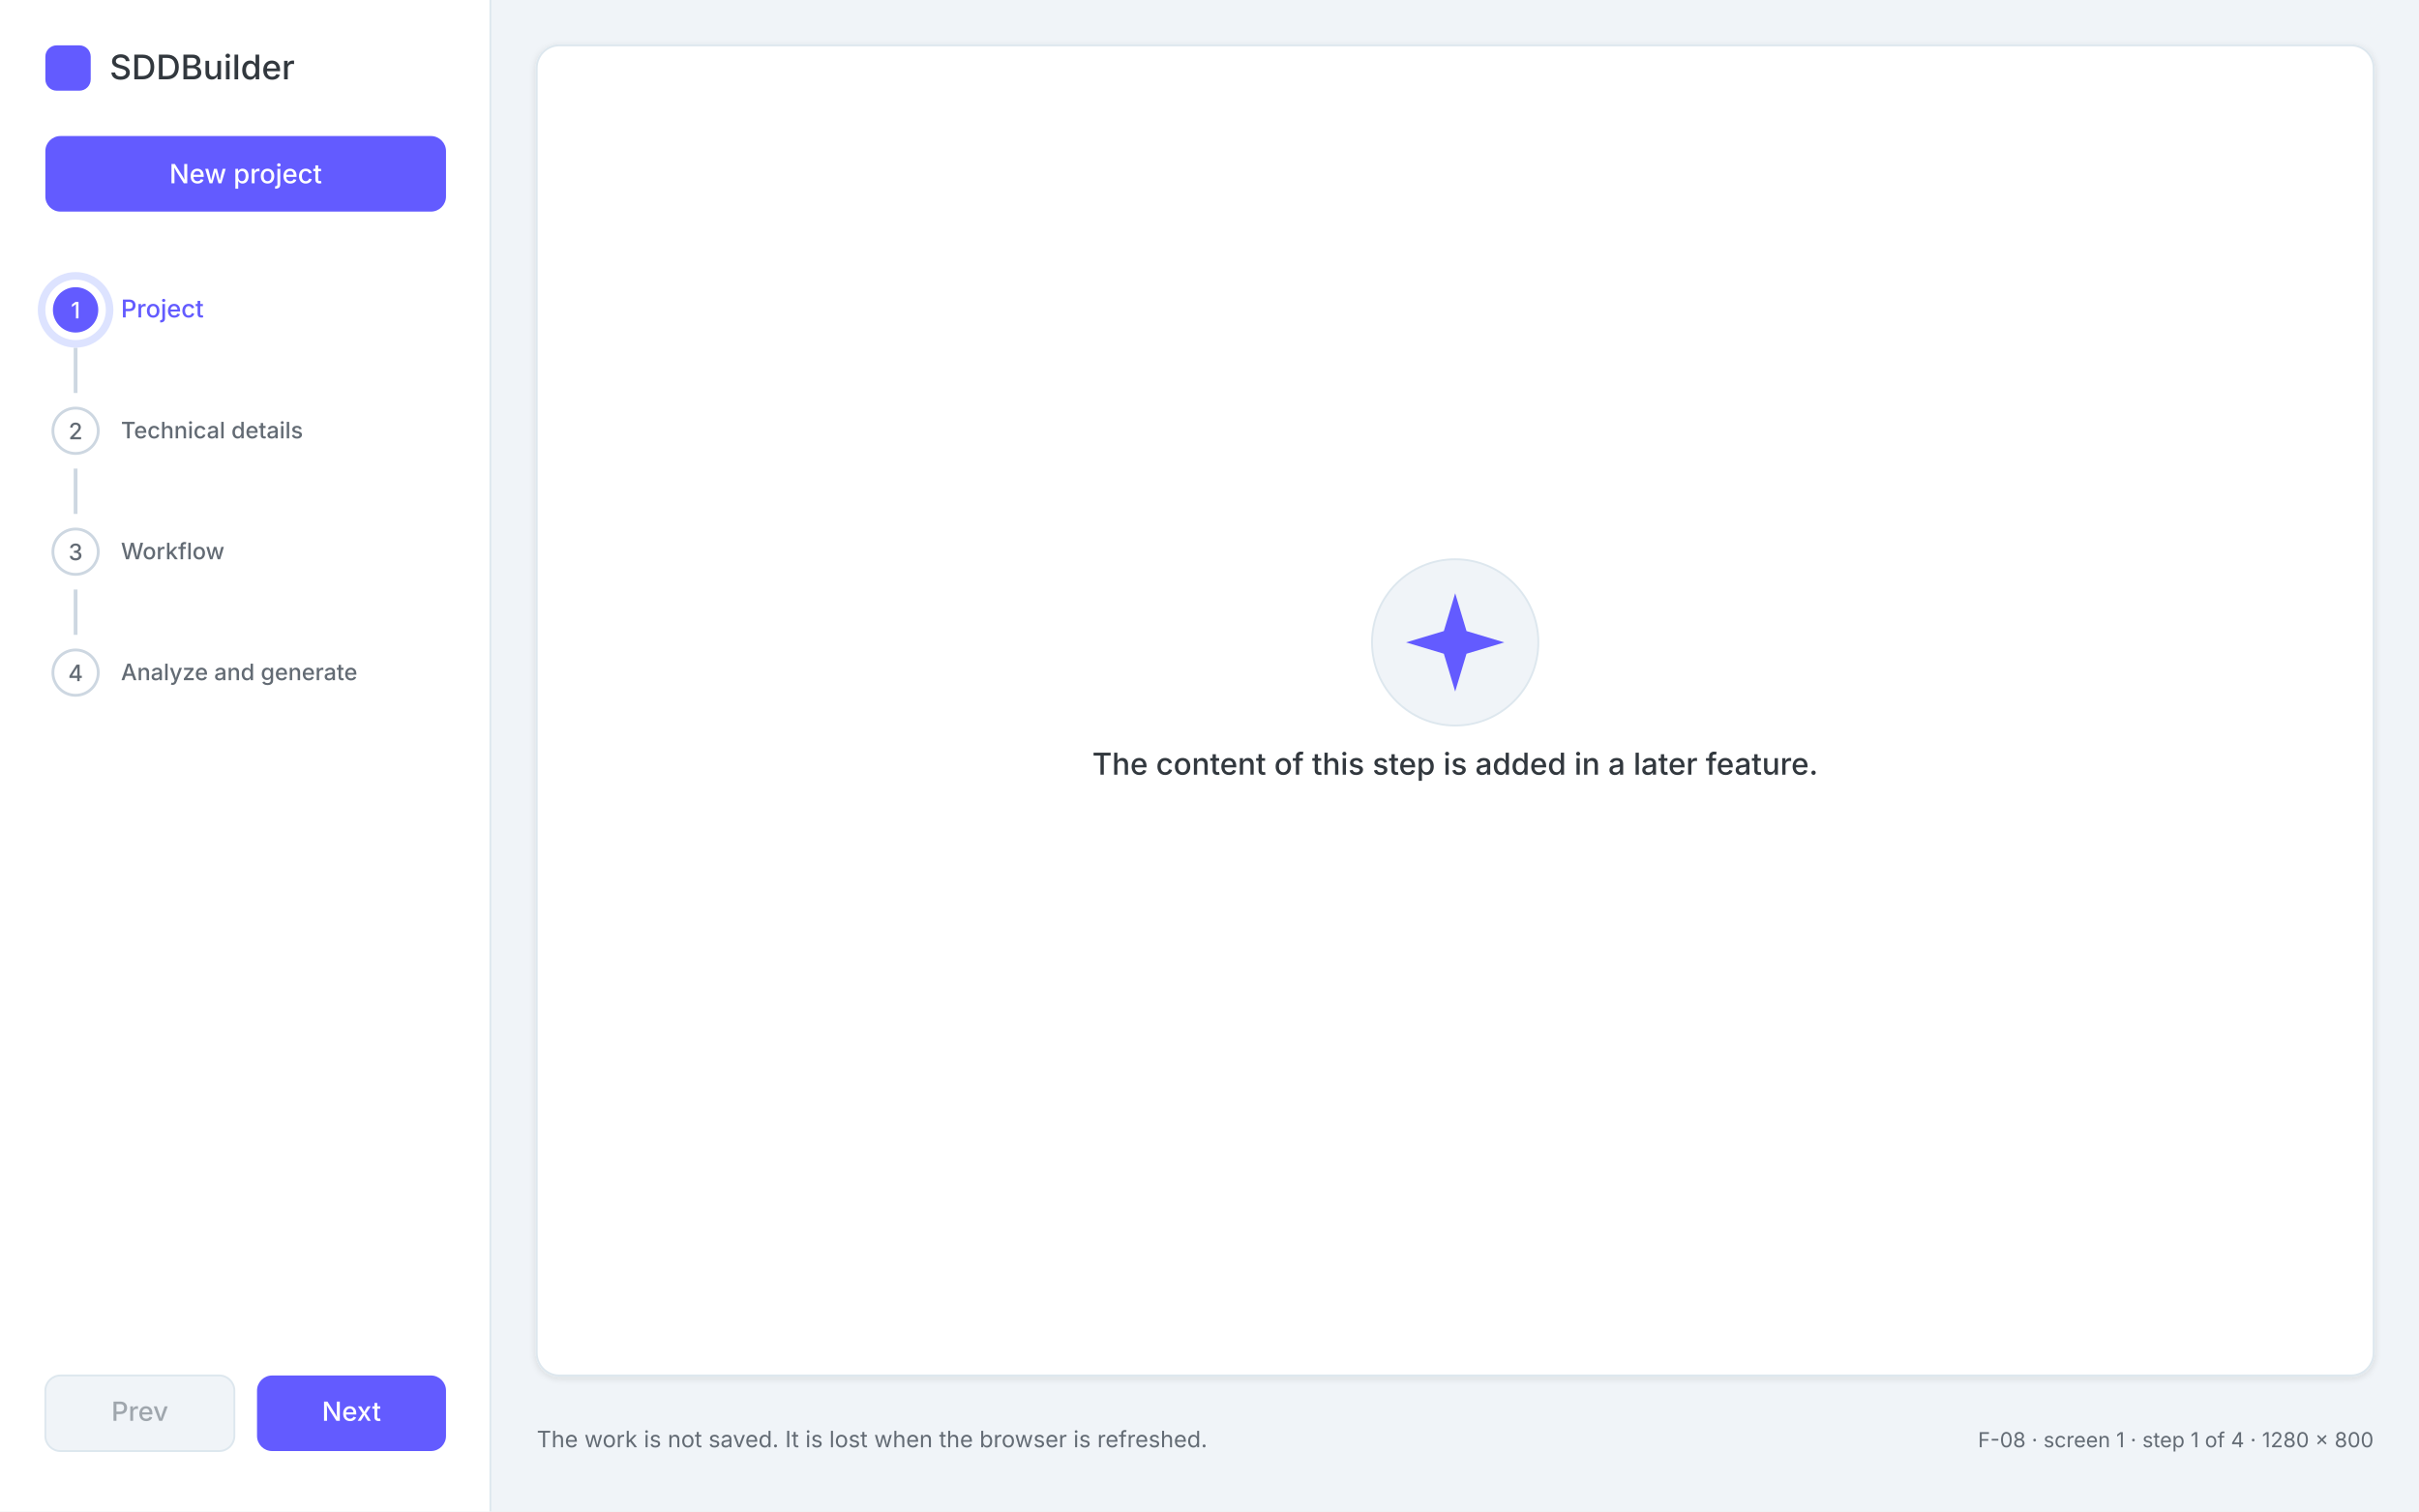
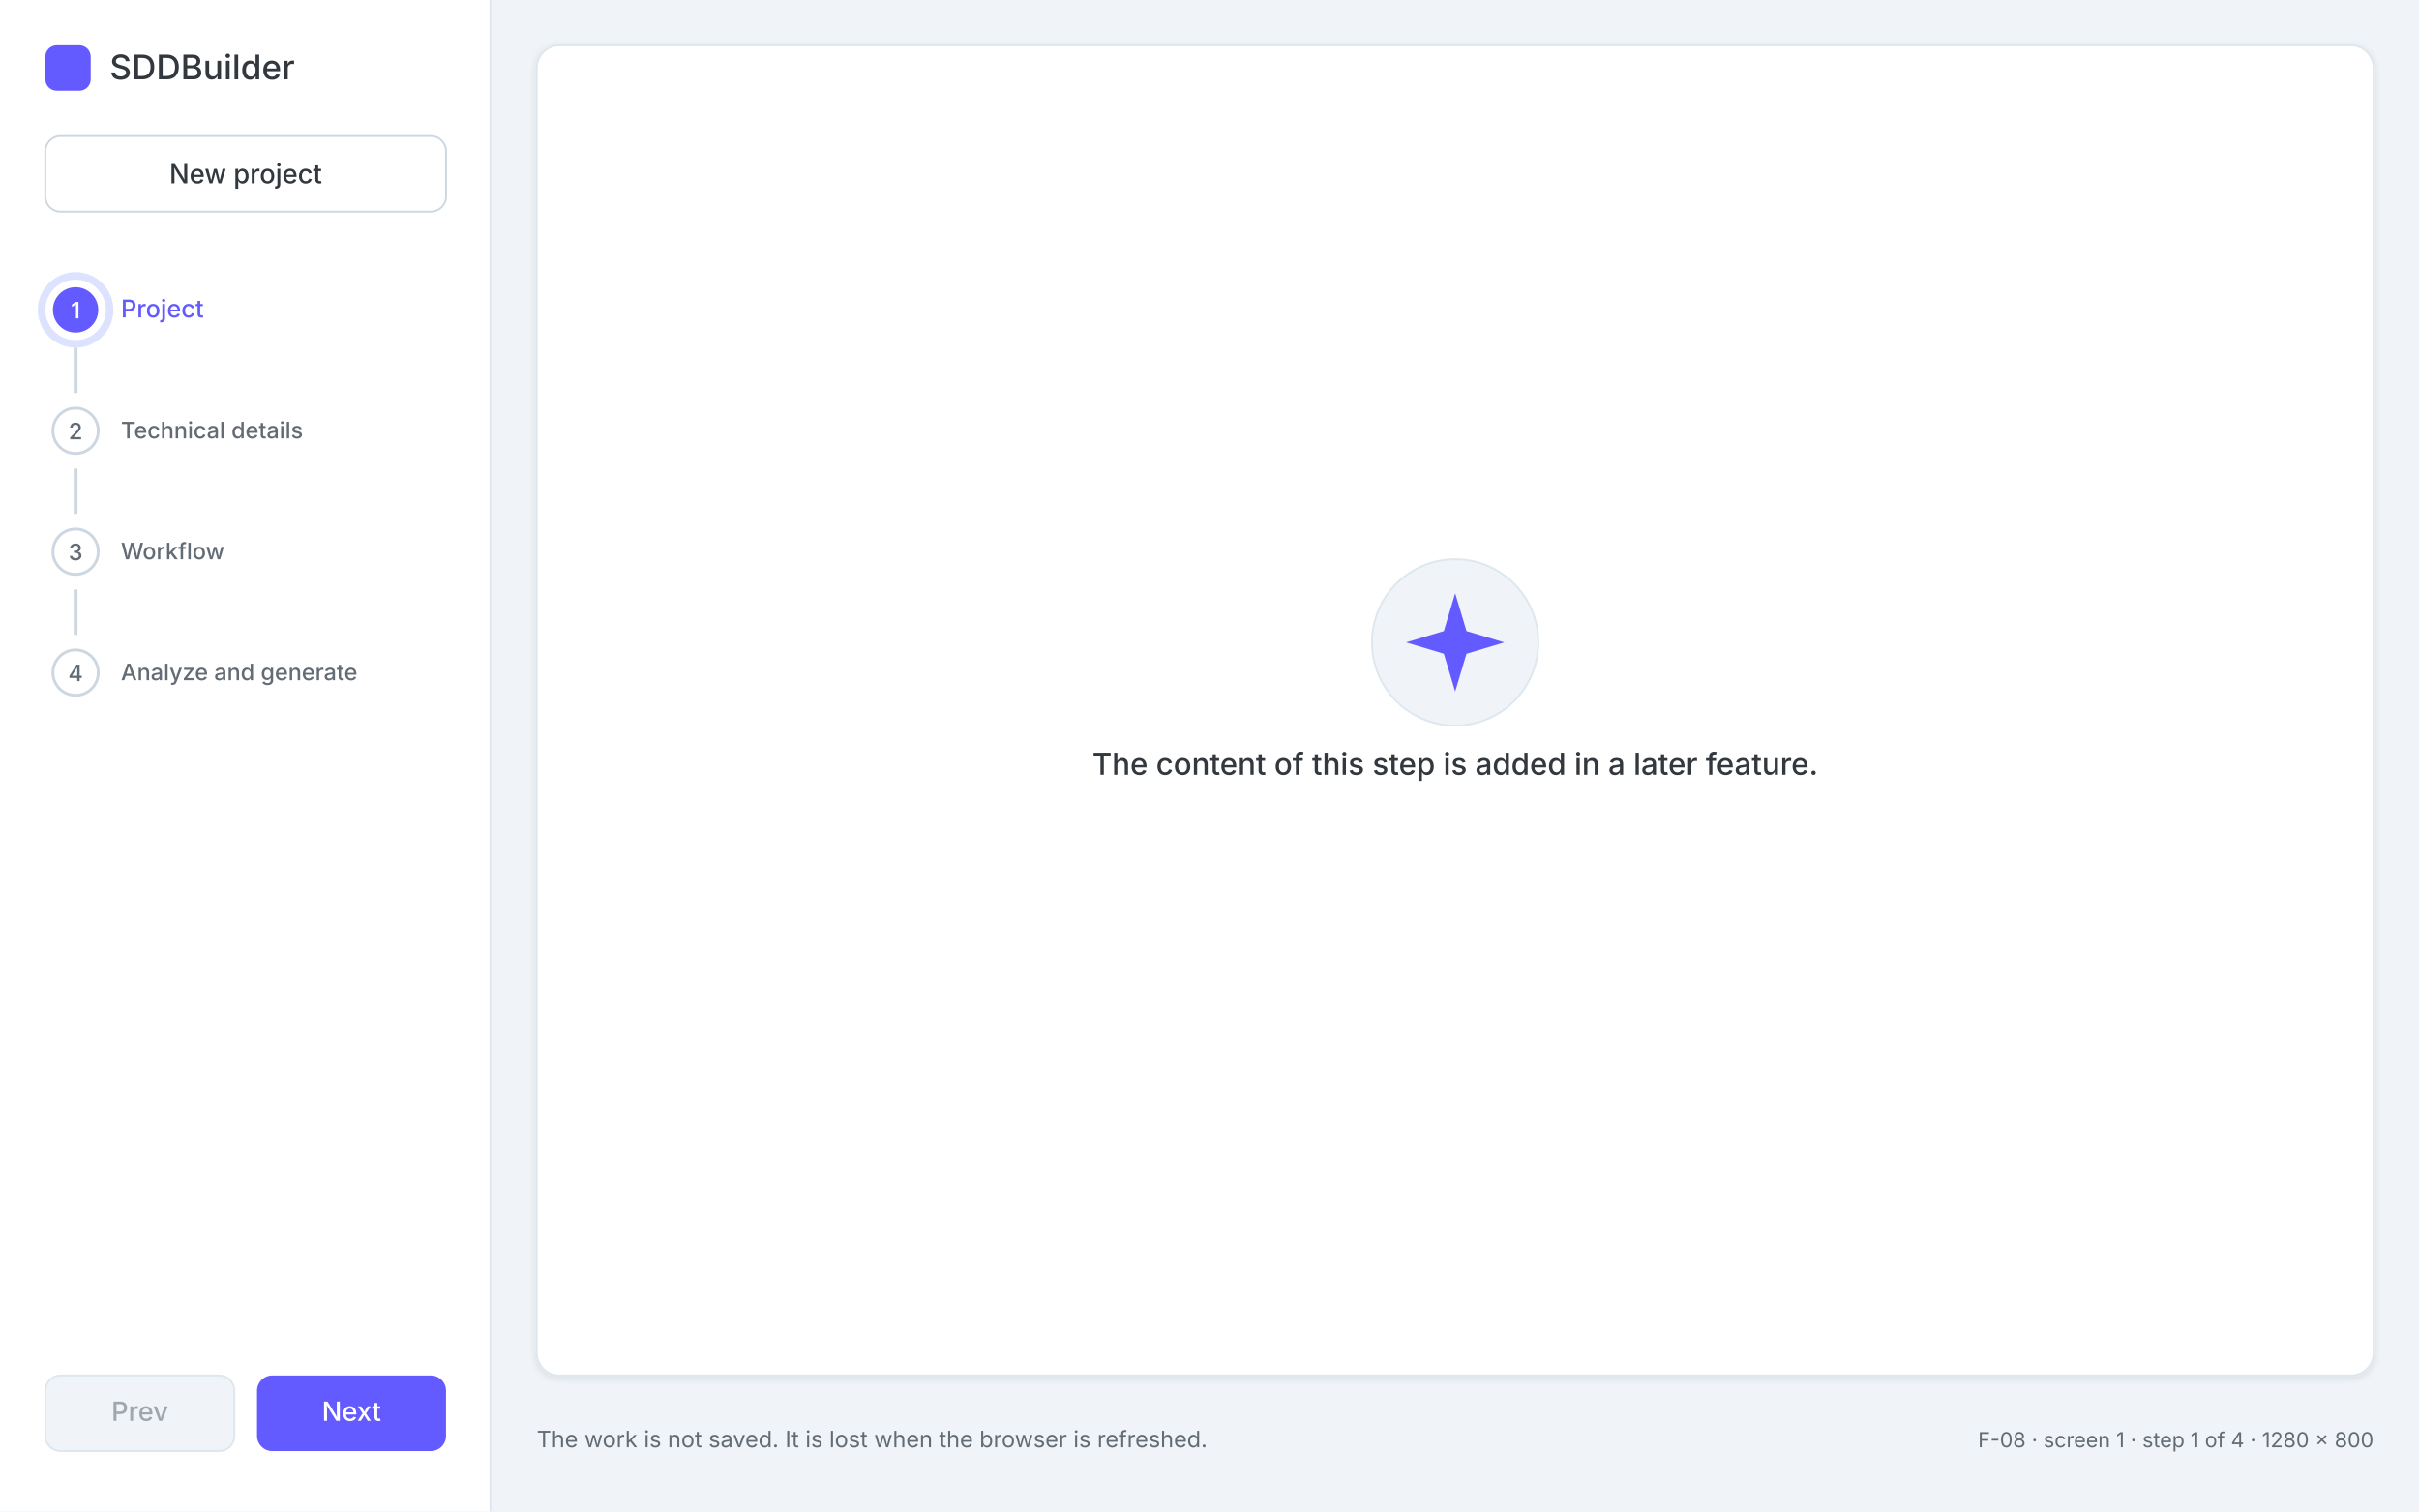
<svg xmlns="http://www.w3.org/2000/svg" width="1280" height="800" viewBox="0 0 1280 800">
  <defs>
    <filter id="sh" x="-5%" y="-5%" width="110%" height="115%">
      <feDropShadow dx="0" dy="1" stdDeviation="2" flood-color="#32383E" flood-opacity="0.12" />
    </filter>
  </defs>
  <style>
text{font-family:Inter,system-ui,-apple-system,"Segoe UI",sans-serif;font-size:13px;fill:#32383E}
.brand{font-size:18px;font-weight:500}
.btnText{font-size:14px;font-weight:500;fill:#FFFFFF}
.btnDark{font-size:14px;font-weight:500;fill:#32383E}
.navOff{font-size:14px;font-weight:500;fill:#9FA6AD}
.muted{font-size:12px;fill:#636B74}
.caption{font-size:11px;fill:#636B74}
.label-cur{font-size:13px;font-weight:500;fill:#635BFF}
- .label-done{font-size:12px;font-weight:500;fill:#1F7A55}
+ .label-done{font-size:12px;font-weight:500;fill:#0E9382}
.label-todo{font-size:12px;font-weight:500;fill:#636B74}
.num{font-size:12px;font-weight:500;fill:#FFFFFF}
.num-todo{font-size:12px;font-weight:500;fill:#636B74}
.ph{font-size:16px;font-weight:500;fill:#32383E}
.div{stroke:#DDE7EE;stroke-width:1}
.card{fill:#FFFFFF;stroke:#DDE7EE}
.btnP{fill:#635BFF}
.btn{fill:#FFFFFF;stroke:#CDD7E1}
.btnOff{fill:#F0F4F8;stroke:#DDE7EE}
.ring{fill:none;stroke:#DDE3FF;stroke-width:4}
.node-todo{fill:#FFFFFF;stroke:#CDD7E1;stroke-width:1.5}
.node-cur{fill:#635BFF}
- .node-done{fill:#1F9D6B}
+ .node-done{fill:#15B79F}
.check{fill:none;stroke:#FFFFFF;stroke-width:2;stroke-linecap:round;stroke-linejoin:round}
.line-todo{stroke:#CDD7E1;stroke-width:2}
- .line-done{stroke:#1F9D6B;stroke-width:2}
+ .line-done{stroke:#15B79F;stroke-width:2}
</style>
  <rect width="1280" height="800" fill="#F0F4F8" />
  <rect x="0" y="0" width="260" height="800" fill="#FFFFFF" />
  <rect x="259" y="0" width="1" height="800" fill="#DDE7EE" />
  <rect x="24" y="24" width="24" height="24" rx="6" fill="#635BFF" />
  <text x="58" y="42" class="brand">SDDBuilder</text>
-   <rect x="24" y="72" width="212" height="40" rx="8" class="btnP" />
-   <text x="130" y="97" class="btnText" text-anchor="middle">New project</text>
+   <rect x="24" y="72" width="212" height="40" rx="8" class="btn" />
+   <text x="130" y="97" class="btnDark" text-anchor="middle">New project</text>
  <line x1="40" y1="184" x2="40" y2="208" class="line-todo" />
  <line x1="40" y1="248" x2="40" y2="272" class="line-todo" />
  <line x1="40" y1="312" x2="40" y2="336" class="line-todo" />
  <circle class="ring" cx="40" cy="164" r="18" />
  <circle class="node-cur" cx="40" cy="164" r="12" />
  <text class="num" x="40" y="168.5" text-anchor="middle">1</text>
  <text class="label-cur" x="64" y="168">Project</text>
  <circle class="node-todo" cx="40" cy="228" r="12" />
  <text class="num-todo" x="40" y="232.5" text-anchor="middle">2</text>
  <text class="label-todo" x="64" y="232">Technical details</text>
  <circle class="node-todo" cx="40" cy="292" r="12" />
  <text class="num-todo" x="40" y="296.5" text-anchor="middle">3</text>
  <text class="label-todo" x="64" y="296">Workflow</text>
  <circle class="node-todo" cx="40" cy="356" r="12" />
  <text class="num-todo" x="40" y="360.5" text-anchor="middle">4</text>
  <text class="label-todo" x="64" y="360">Analyze and generate</text>
  <g>
    <rect class="btnOff" x="24" y="728" width="100" height="40" rx="8" />
    <text class="navOff" x="74" y="752" text-anchor="middle">Prev</text>
  </g>
  <g>
    <rect class="btnP" x="136" y="728" width="100" height="40" rx="8" />
    <text class="btnText" x="186" y="752" text-anchor="middle">Next</text>
  </g>
  <rect x="284" y="24" width="972" height="704" rx="12" class="card" filter="url(#sh)" />
  <circle cx="770" cy="340" r="44" fill="#F0F4F8" stroke="#DDE7EE" />
  <path d="M770 314 L776 334 L796 340 L776 346 L770 366 L764 346 L744 340 L764 334 Z" fill="#635BFF" />
  <text class="ph" x="770" y="410" text-anchor="middle">The content of this step is added in a later feature.</text>
  <text x="284" y="766" class="muted">The work is not saved. It is lost when the browser is refreshed.</text>
  <text x="1256" y="766" class="caption" text-anchor="end">F-08 · screen 1 · step 1 of 4 · 1280 × 800</text>
</svg>
